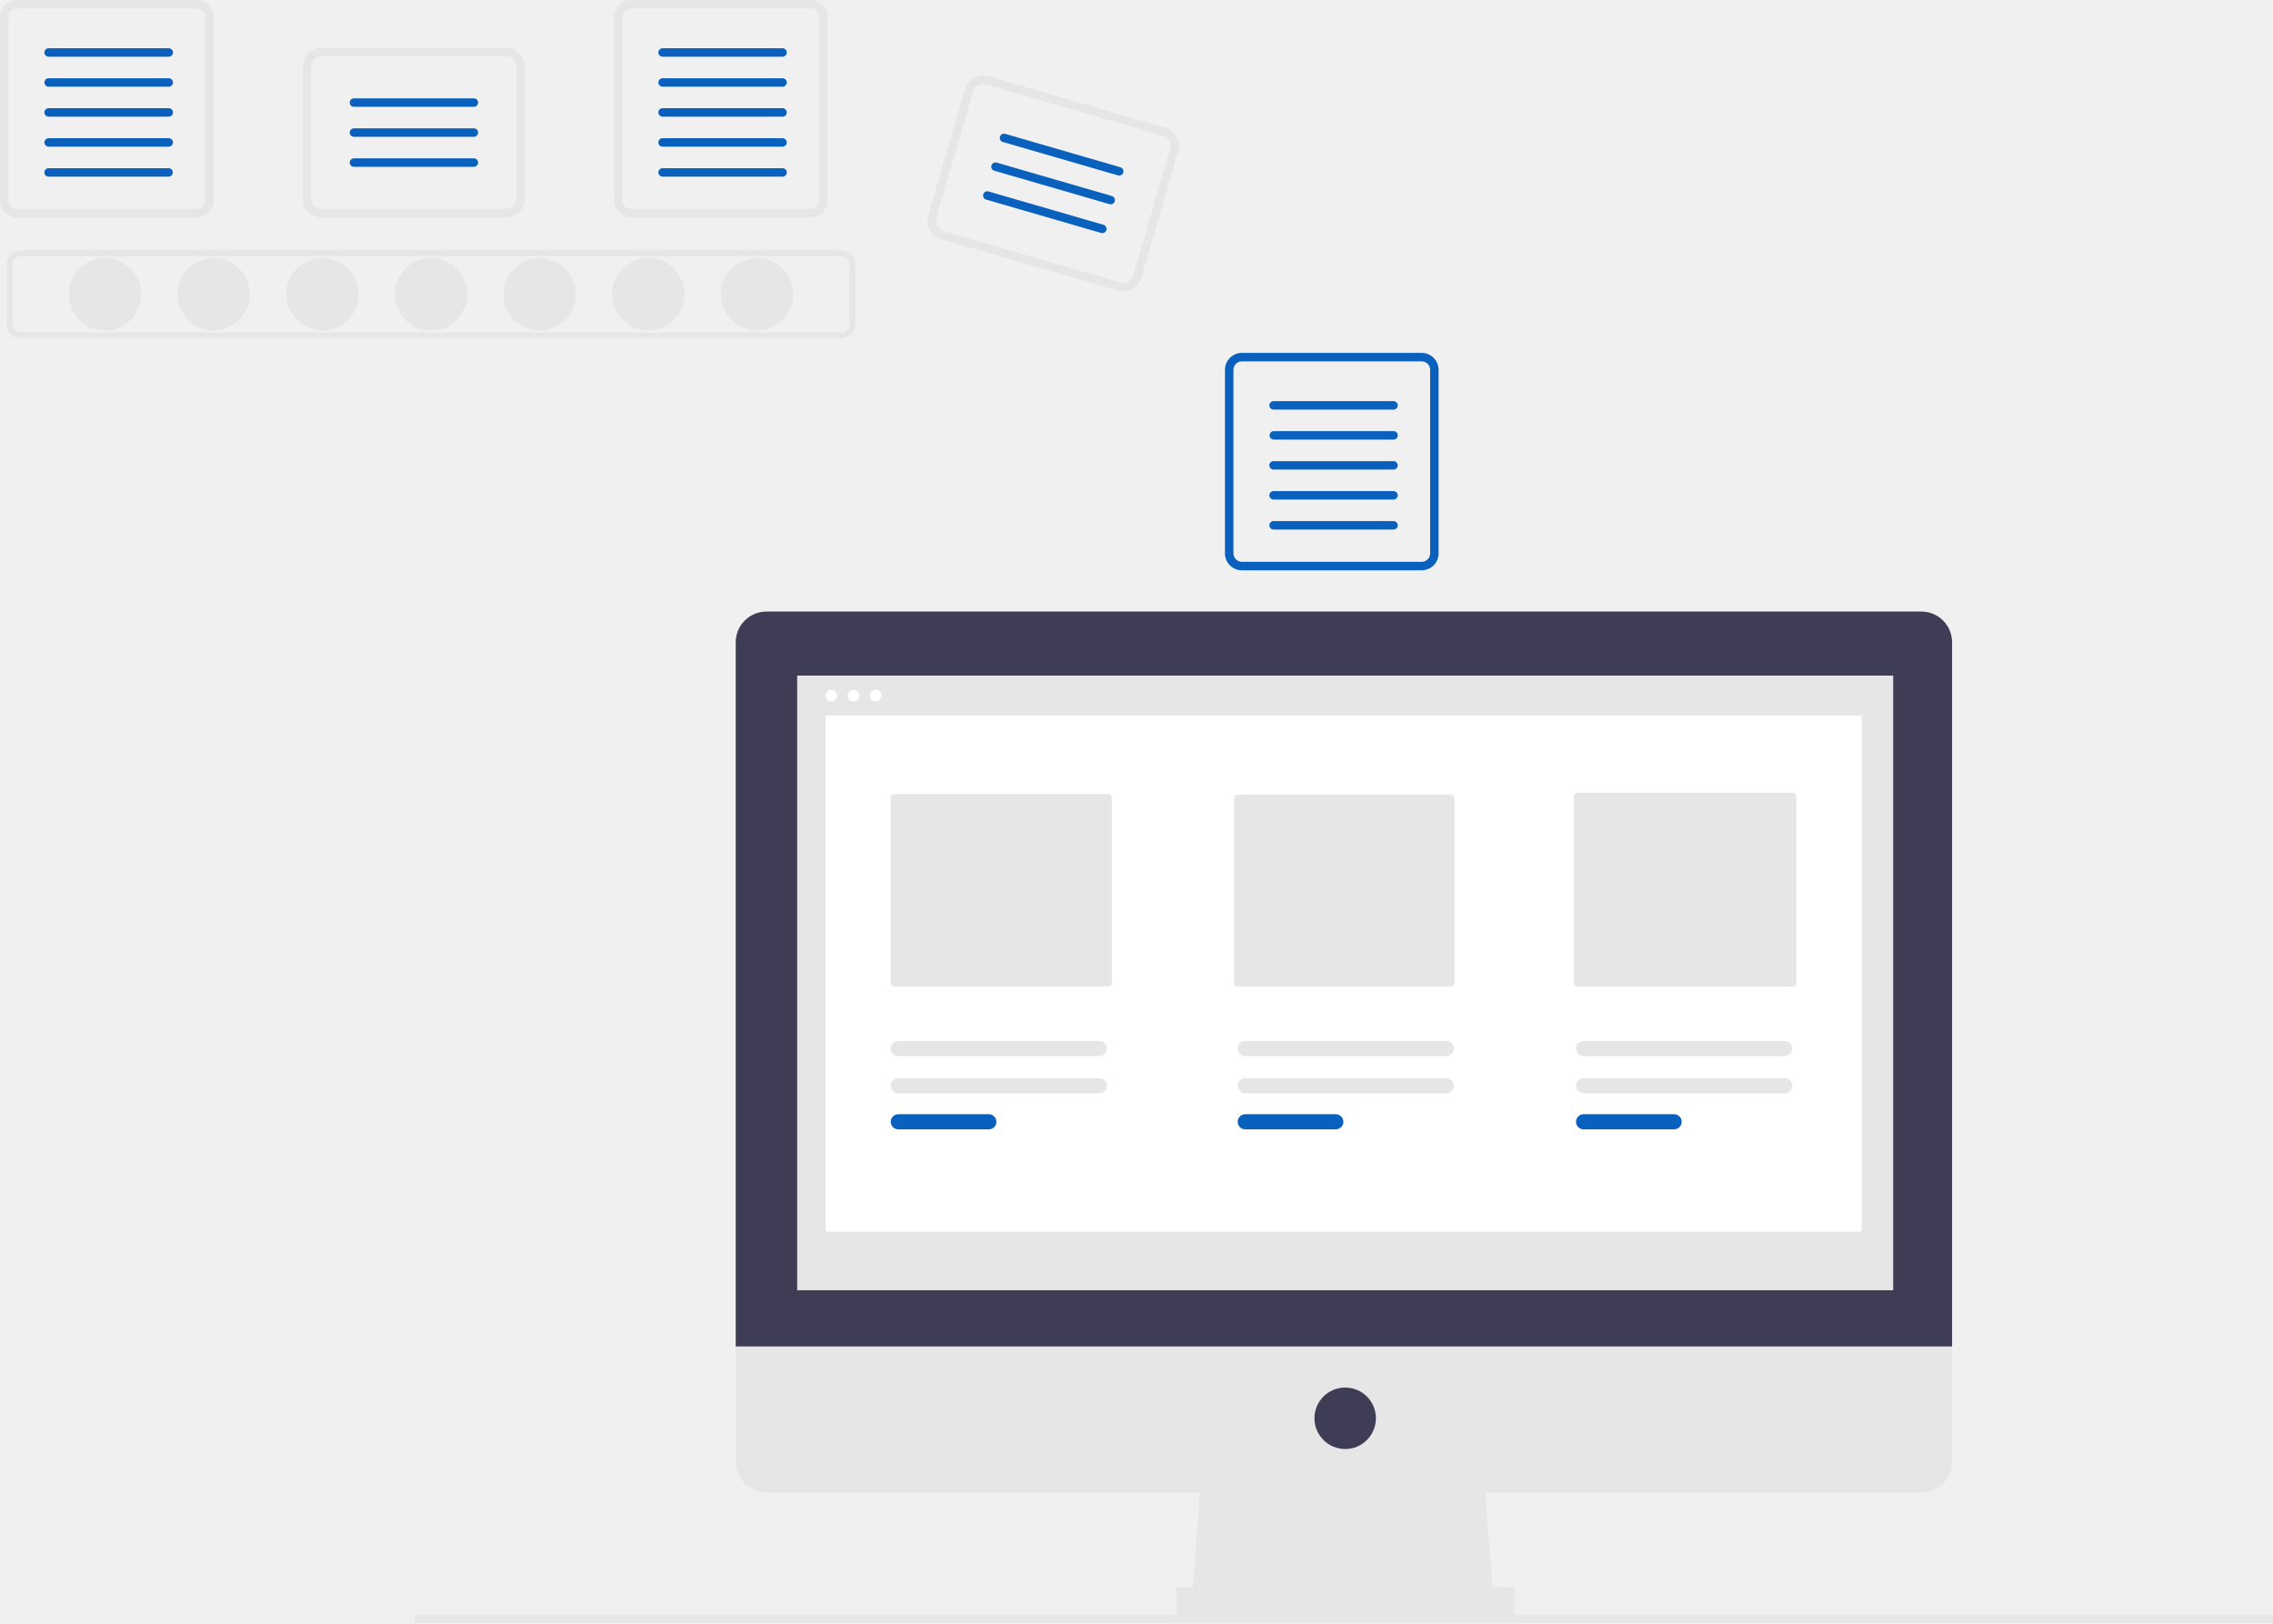
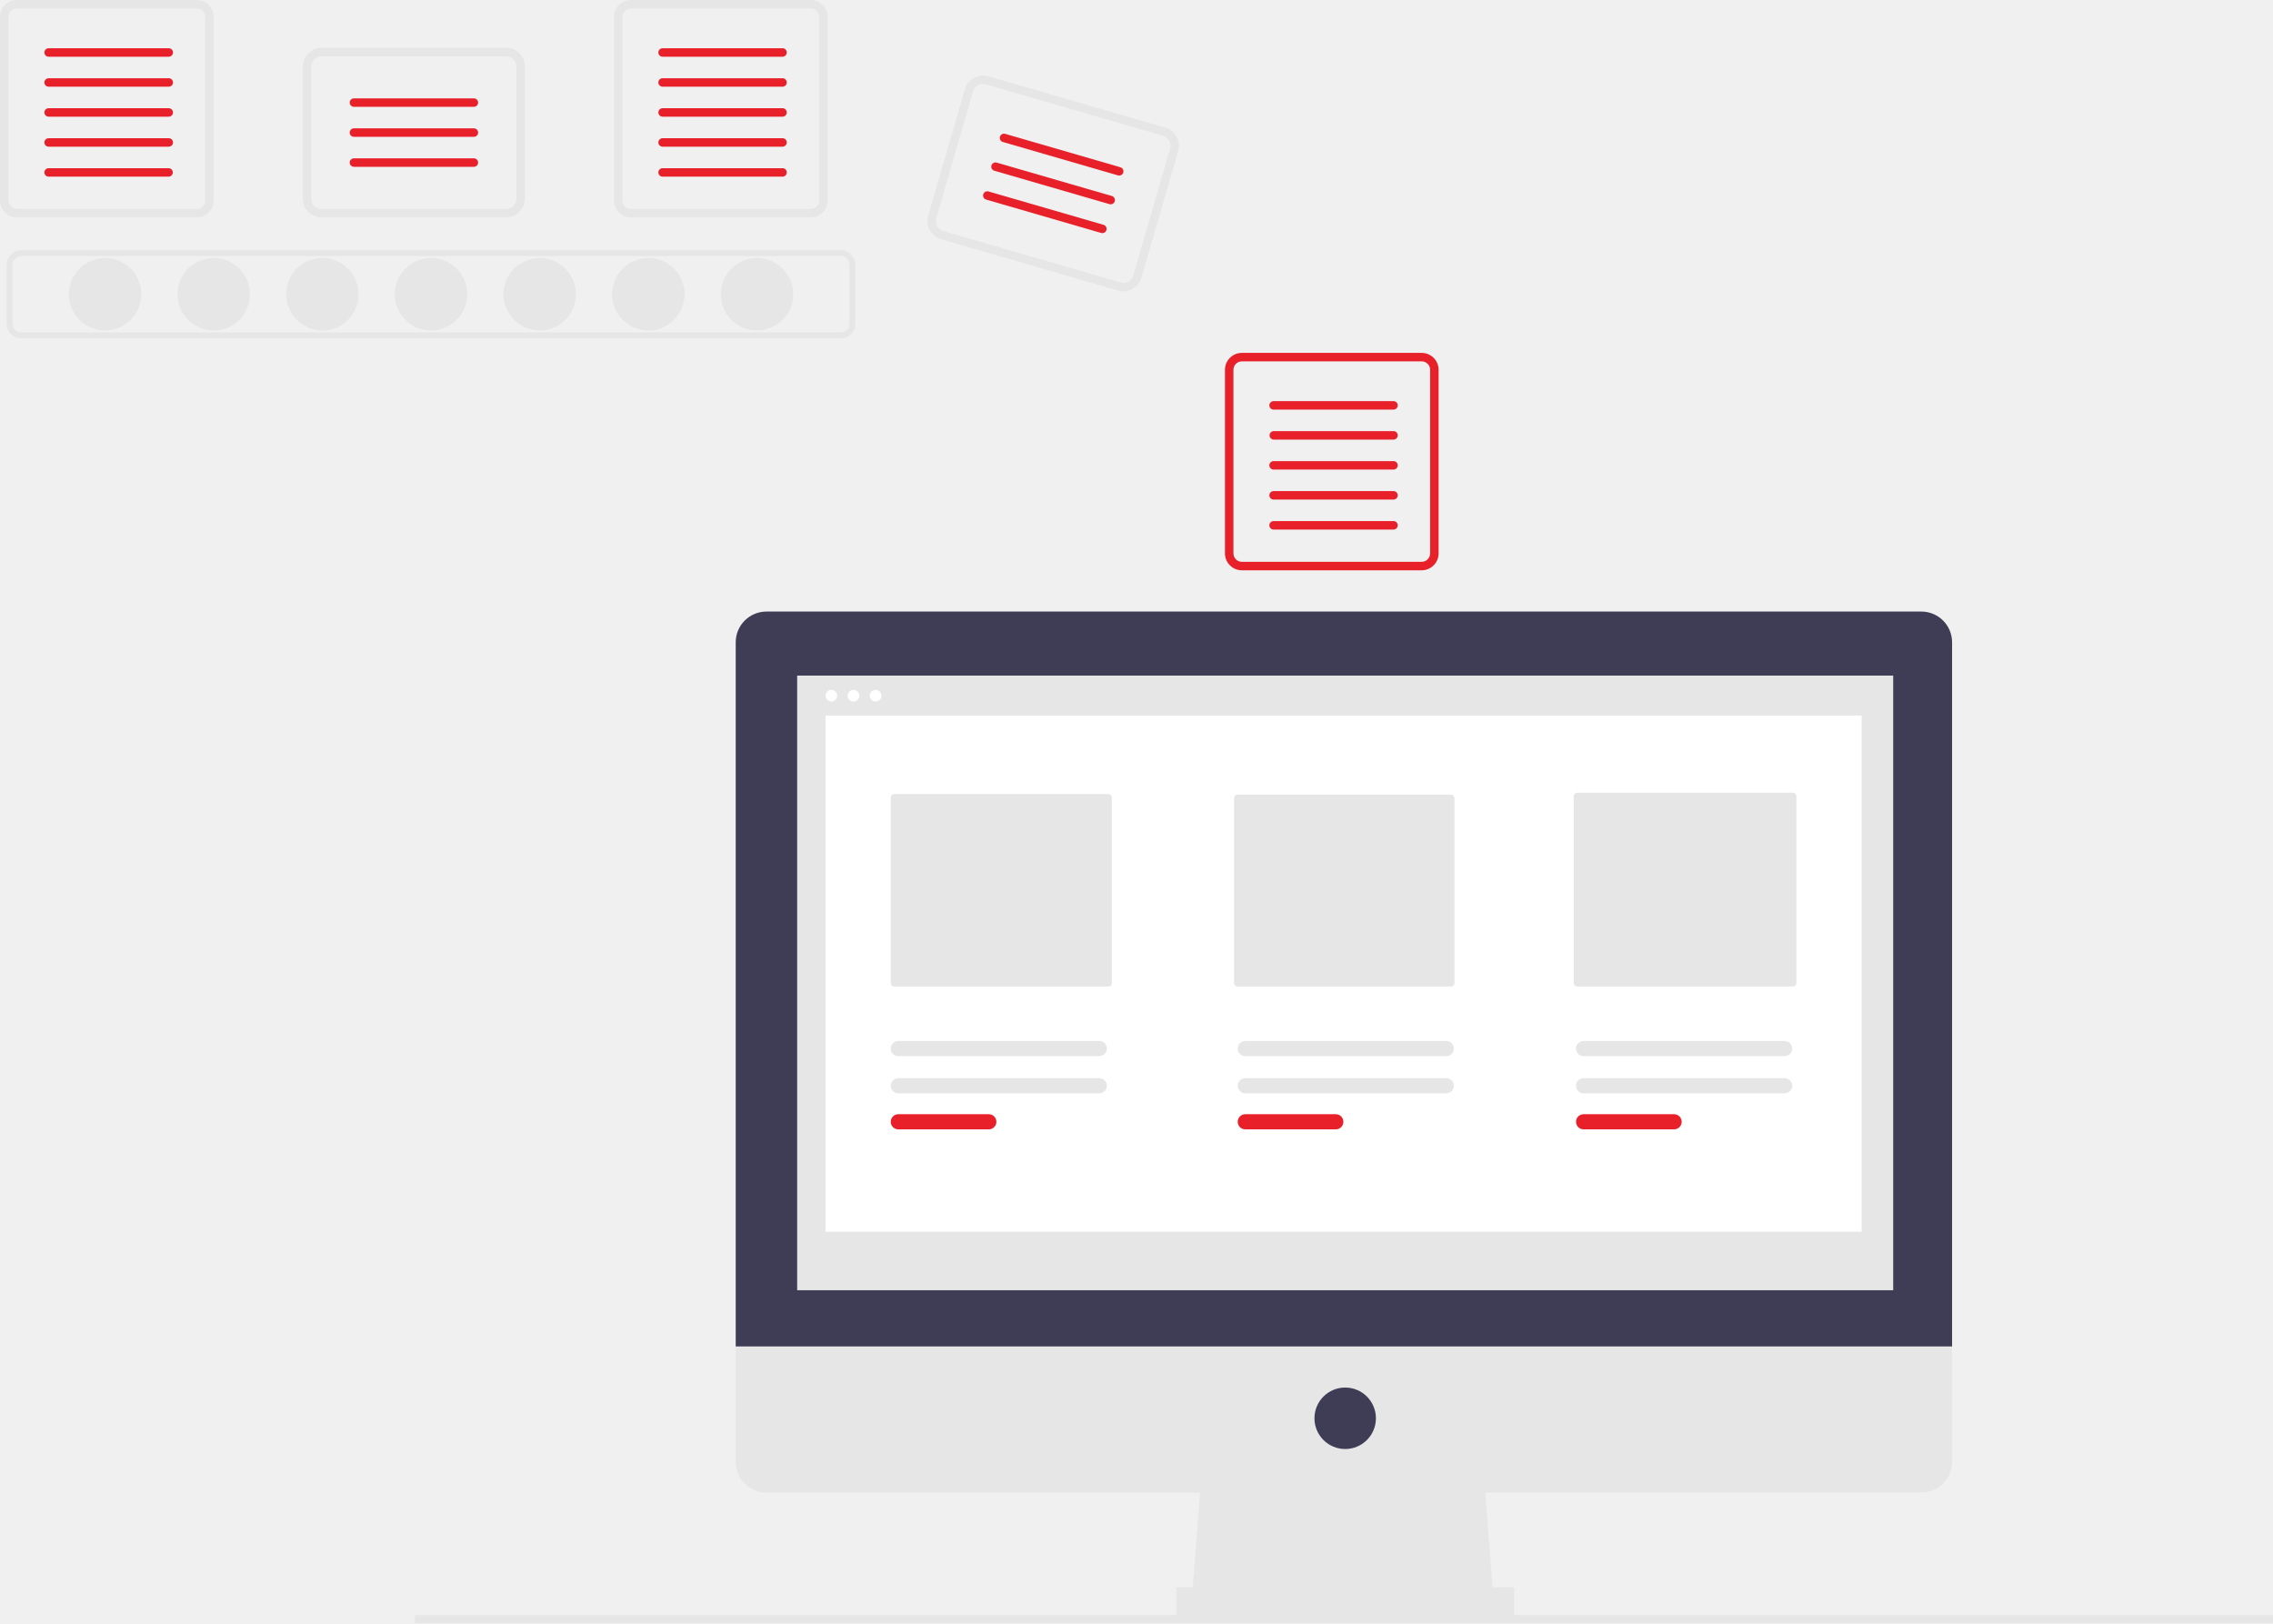
<svg xmlns="http://www.w3.org/2000/svg" id="e4fde902-34f0-42ac-83bb-70aac2088463" data-name="Layer 1" width="855.418" height="610.775" viewBox="0 0 855.418 610.775">
  <circle cx="39.536" cy="110.727" r="13.631" fill="#e6e6e6" />
  <circle cx="80.428" cy="110.727" r="13.631" fill="#e6e6e6" />
  <circle cx="121.319" cy="110.727" r="13.631" fill="#e6e6e6" />
  <circle cx="162.211" cy="110.727" r="13.631" fill="#e6e6e6" />
  <circle cx="203.103" cy="110.727" r="13.631" fill="#e6e6e6" />
  <circle cx="243.994" cy="110.727" r="13.631" fill="#e6e6e6" />
  <circle cx="284.886" cy="110.727" r="13.631" fill="#e6e6e6" />
  <path d="M488.674,271.938H180.329a5.553,5.553,0,0,1-5.547-5.547V244.287a5.553,5.553,0,0,1,5.547-5.547H488.674a5.553,5.553,0,0,1,5.547,5.547V266.391A5.553,5.553,0,0,1,488.674,271.938ZM180.329,240.959a3.332,3.332,0,0,0-3.328,3.328V266.391a3.332,3.332,0,0,0,3.328,3.328H488.674a3.332,3.332,0,0,0,3.328-3.328V244.287a3.332,3.332,0,0,0-3.328-3.328Z" transform="translate(-172.2908 -144.6123)" fill="#e6e6e6" />
  <path d="M246.317,147.799a3.191,3.191,0,0,1,3.187,3.187V220.049a3.191,3.191,0,0,1-3.187,3.187h-67.652a3.191,3.191,0,0,1-3.187-3.187V150.986a3.191,3.191,0,0,1,3.187-3.187h67.652m0-3.187h-67.652a6.374,6.374,0,0,0-6.374,6.374V220.049a6.374,6.374,0,0,0,6.374,6.374h67.652a6.374,6.374,0,0,0,6.374-6.374V150.986a6.374,6.374,0,0,0-6.374-6.374Z" transform="translate(-172.2908 -144.6123)" fill="#e6e6e6" />
-   <path d="M235.765,165.953H190.628a1.594,1.594,0,1,1,0-3.187h45.137a1.594,1.594,0,1,1,0,3.187Z" transform="translate(-172.2908 -144.6123)" fill="#0960bd" />
-   <path d="M235.765,177.238H190.628a1.594,1.594,0,1,1,0-3.187h45.137a1.594,1.594,0,1,1,0,3.187Z" transform="translate(-172.2908 -144.6123)" fill="#0960bd" />
-   <path d="M235.765,188.521H190.628a1.594,1.594,0,1,1,0-3.187h45.137a1.594,1.594,0,1,1,0,3.187Z" transform="translate(-172.2908 -144.6123)" fill="#0960bd" />
-   <path d="M235.765,199.806H190.628a1.594,1.594,0,1,1,0-3.187h45.137a1.594,1.594,0,1,1,0,3.187Z" transform="translate(-172.2908 -144.6123)" fill="#0960bd" />
-   <path d="M235.765,211.091H190.628a1.594,1.594,0,1,1,0-3.187h45.137a1.594,1.594,0,0,1,0,3.187Z" transform="translate(-172.2908 -144.6123)" fill="#0960bd" />
+   <path d="M235.765,165.953H190.628a1.594,1.594,0,1,1,0-3.187h45.137a1.594,1.594,0,1,1,0,3.187Z" transform="translate(-172.2908 -144.6123)" fill="#e8202a" />
+   <path d="M235.765,177.238H190.628a1.594,1.594,0,1,1,0-3.187h45.137a1.594,1.594,0,1,1,0,3.187Z" transform="translate(-172.2908 -144.6123)" fill="#e8202a" />
+   <path d="M235.765,188.521H190.628a1.594,1.594,0,1,1,0-3.187h45.137a1.594,1.594,0,1,1,0,3.187Z" transform="translate(-172.2908 -144.6123)" fill="#e8202a" />
+   <path d="M235.765,199.806H190.628a1.594,1.594,0,1,1,0-3.187h45.137a1.594,1.594,0,1,1,0,3.187Z" transform="translate(-172.2908 -144.6123)" fill="#e8202a" />
+   <path d="M235.765,211.091H190.628a1.594,1.594,0,1,1,0-3.187h45.137a1.594,1.594,0,0,1,0,3.187Z" transform="translate(-172.2908 -144.6123)" fill="#e8202a" />
  <path d="M477.378,147.799a3.191,3.191,0,0,1,3.187,3.187V220.049a3.191,3.191,0,0,1-3.187,3.187h-67.652a3.191,3.191,0,0,1-3.187-3.187V150.986a3.191,3.191,0,0,1,3.187-3.187h67.652m0-3.187h-67.652a6.374,6.374,0,0,0-6.374,6.374V220.049a6.374,6.374,0,0,0,6.374,6.374h67.652a6.374,6.374,0,0,0,6.374-6.374V150.986a6.374,6.374,0,0,0-6.374-6.374Z" transform="translate(-172.2908 -144.6123)" fill="#e6e6e6" />
-   <path d="M466.826,165.953H421.689a1.594,1.594,0,1,1,0-3.187h45.137a1.594,1.594,0,0,1,0,3.187Z" transform="translate(-172.2908 -144.6123)" fill="#0960bd" />
-   <path d="M466.826,177.238H421.689a1.594,1.594,0,1,1,0-3.187h45.137a1.594,1.594,0,0,1,0,3.187Z" transform="translate(-172.2908 -144.6123)" fill="#0960bd" />
-   <path d="M466.826,188.521H421.689a1.594,1.594,0,1,1,0-3.187h45.137a1.594,1.594,0,0,1,0,3.187Z" transform="translate(-172.2908 -144.6123)" fill="#0960bd" />
-   <path d="M466.826,199.806H421.689a1.594,1.594,0,1,1,0-3.187h45.137a1.594,1.594,0,0,1,0,3.187Z" transform="translate(-172.2908 -144.6123)" fill="#0960bd" />
-   <path d="M466.826,211.091H421.689a1.594,1.594,0,1,1,0-3.187h45.137a1.594,1.594,0,0,1,0,3.187Z" transform="translate(-172.2908 -144.6123)" fill="#0960bd" />
-   <path d="M707.317,280.591a3.191,3.191,0,0,1,3.187,3.187v69.063a3.191,3.191,0,0,1-3.187,3.187H639.665a3.191,3.191,0,0,1-3.187-3.187V283.778a3.191,3.191,0,0,1,3.187-3.187h67.652m0-3.187H639.665a6.374,6.374,0,0,0-6.374,6.374v69.063a6.374,6.374,0,0,0,6.374,6.374h67.652a6.374,6.374,0,0,0,6.374-6.374V283.778a6.374,6.374,0,0,0-6.374-6.374Z" transform="translate(-172.2908 -144.6123)" fill="#0960bd" />
-   <path d="M696.765,298.744H651.628a1.594,1.594,0,1,1,0-3.187h45.137a1.594,1.594,0,0,1,0,3.187Z" transform="translate(-172.2908 -144.6123)" fill="#0960bd" />
-   <path d="M696.765,310.029H651.628a1.594,1.594,0,0,1,0-3.187h45.137a1.594,1.594,0,0,1,0,3.187Z" transform="translate(-172.2908 -144.6123)" fill="#0960bd" />
-   <path d="M696.765,321.313H651.628a1.594,1.594,0,1,1,0-3.187h45.137a1.594,1.594,0,0,1,0,3.187Z" transform="translate(-172.2908 -144.6123)" fill="#0960bd" />
-   <path d="M696.765,332.597H651.628a1.594,1.594,0,1,1,0-3.187h45.137a1.594,1.594,0,0,1,0,3.187Z" transform="translate(-172.2908 -144.6123)" fill="#0960bd" />
-   <path d="M696.765,343.882H651.628a1.594,1.594,0,1,1,0-3.187h45.137a1.594,1.594,0,0,1,0,3.187Z" transform="translate(-172.2908 -144.6123)" fill="#0960bd" />
+   <path d="M466.826,165.953H421.689a1.594,1.594,0,1,1,0-3.187h45.137a1.594,1.594,0,0,1,0,3.187Z" transform="translate(-172.2908 -144.6123)" fill="#e8202a" />
+   <path d="M466.826,177.238H421.689a1.594,1.594,0,1,1,0-3.187h45.137a1.594,1.594,0,0,1,0,3.187Z" transform="translate(-172.2908 -144.6123)" fill="#e8202a" />
+   <path d="M466.826,188.521H421.689a1.594,1.594,0,1,1,0-3.187h45.137a1.594,1.594,0,0,1,0,3.187Z" transform="translate(-172.2908 -144.6123)" fill="#e8202a" />
+   <path d="M466.826,199.806H421.689a1.594,1.594,0,1,1,0-3.187h45.137a1.594,1.594,0,0,1,0,3.187Z" transform="translate(-172.2908 -144.6123)" fill="#e8202a" />
+   <path d="M466.826,211.091H421.689a1.594,1.594,0,1,1,0-3.187h45.137a1.594,1.594,0,0,1,0,3.187Z" transform="translate(-172.2908 -144.6123)" fill="#e8202a" />
+   <path d="M707.317,280.591a3.191,3.191,0,0,1,3.187,3.187v69.063a3.191,3.191,0,0,1-3.187,3.187H639.665a3.191,3.191,0,0,1-3.187-3.187V283.778a3.191,3.191,0,0,1,3.187-3.187h67.652m0-3.187H639.665a6.374,6.374,0,0,0-6.374,6.374v69.063a6.374,6.374,0,0,0,6.374,6.374h67.652a6.374,6.374,0,0,0,6.374-6.374V283.778a6.374,6.374,0,0,0-6.374-6.374Z" transform="translate(-172.2908 -144.6123)" fill="#e8202a" />
+   <path d="M696.765,298.744H651.628a1.594,1.594,0,1,1,0-3.187h45.137a1.594,1.594,0,0,1,0,3.187Z" transform="translate(-172.2908 -144.6123)" fill="#e8202a" />
+   <path d="M696.765,310.029H651.628a1.594,1.594,0,0,1,0-3.187h45.137a1.594,1.594,0,0,1,0,3.187Z" transform="translate(-172.2908 -144.6123)" fill="#e8202a" />
+   <path d="M696.765,321.313H651.628a1.594,1.594,0,1,1,0-3.187h45.137a1.594,1.594,0,0,1,0,3.187Z" transform="translate(-172.2908 -144.6123)" fill="#e8202a" />
+   <path d="M696.765,332.597H651.628a1.594,1.594,0,1,1,0-3.187h45.137a1.594,1.594,0,0,1,0,3.187Z" transform="translate(-172.2908 -144.6123)" fill="#e8202a" />
+   <path d="M696.765,343.882H651.628a1.594,1.594,0,1,1,0-3.187h45.137a1.594,1.594,0,0,1,0,3.187Z" transform="translate(-172.2908 -144.6123)" fill="#e8202a" />
  <path d="M362.733,226.423H293.309a7.09,7.09,0,0,1-7.081-7.081V169.665a7.09,7.09,0,0,1,7.081-7.082h69.423a7.09,7.09,0,0,1,7.082,7.082V219.342A7.09,7.09,0,0,1,362.733,226.423ZM293.309,165.77a3.899,3.899,0,0,0-3.894,3.895V219.342a3.899,3.899,0,0,0,3.894,3.894h69.423a3.899,3.899,0,0,0,3.895-3.894V169.665a3.9,3.9,0,0,0-3.895-3.895Z" transform="translate(-172.2908 -144.6123)" fill="#e6e6e6" />
-   <path d="M350.59,184.812H305.453a1.594,1.594,0,0,1,0-3.187H350.59a1.594,1.594,0,1,1,0,3.187Z" transform="translate(-172.2908 -144.6123)" fill="#0960bd" />
-   <path d="M350.59,196.097H305.453a1.594,1.594,0,0,1,0-3.187H350.59a1.594,1.594,0,1,1,0,3.187Z" transform="translate(-172.2908 -144.6123)" fill="#0960bd" />
-   <path d="M350.59,207.381H305.453a1.594,1.594,0,0,1,0-3.187H350.59a1.594,1.594,0,1,1,0,3.187Z" transform="translate(-172.2908 -144.6123)" fill="#0960bd" />
+   <path d="M350.59,184.812H305.453a1.594,1.594,0,0,1,0-3.187H350.59a1.594,1.594,0,1,1,0,3.187Z" transform="translate(-172.2908 -144.6123)" fill="#e8202a" />
+   <path d="M350.59,196.097H305.453a1.594,1.594,0,0,1,0-3.187H350.59a1.594,1.594,0,1,1,0,3.187Z" transform="translate(-172.2908 -144.6123)" fill="#e8202a" />
+   <path d="M350.59,207.381H305.453a1.594,1.594,0,0,1,0-3.187H350.59a1.594,1.594,0,1,1,0,3.187Z" transform="translate(-172.2908 -144.6123)" fill="#e8202a" />
  <path d="M593.091,253.95,526.415,234.614a7.09,7.09,0,0,1-4.829-8.774l13.836-47.711a7.09,7.09,0,0,1,8.774-4.83l66.676,19.336a7.09,7.09,0,0,1,4.829,8.774l-13.836,47.711A7.09,7.09,0,0,1,593.091,253.95Zm-49.783-77.589a3.899,3.899,0,0,0-4.825,2.656L524.647,226.728a3.899,3.899,0,0,0,2.656,4.825l66.676,19.336a3.899,3.899,0,0,0,4.826-2.655l13.836-47.711a3.9,3.9,0,0,0-2.656-4.826Z" transform="translate(-172.2908 -144.6123)" fill="#e6e6e6" />
-   <path d="M593.018,210.604l-43.351-12.572a1.594,1.594,0,0,1,.888-3.061L593.906,207.543a1.594,1.594,0,1,1-.888,3.061Z" transform="translate(-172.2908 -144.6123)" fill="#0960bd" />
-   <path d="M589.875,221.442,546.524,208.87a1.594,1.594,0,1,1,.888-3.061L590.763,218.381a1.594,1.594,0,0,1-.888,3.061Z" transform="translate(-172.2908 -144.6123)" fill="#0960bd" />
-   <path d="M586.732,232.28l-43.351-12.572a1.594,1.594,0,0,1,.888-3.061l43.351,12.572a1.594,1.594,0,0,1-.888,3.061Z" transform="translate(-172.2908 -144.6123)" fill="#0960bd" />
+   <path d="M593.018,210.604l-43.351-12.572a1.594,1.594,0,0,1,.888-3.061L593.906,207.543a1.594,1.594,0,1,1-.888,3.061Z" transform="translate(-172.2908 -144.6123)" fill="#e8202a" />
+   <path d="M589.875,221.442,546.524,208.87a1.594,1.594,0,1,1,.888-3.061L590.763,218.381a1.594,1.594,0,0,1-.888,3.061Z" transform="translate(-172.2908 -144.6123)" fill="#e8202a" />
+   <path d="M586.732,232.28l-43.351-12.572a1.594,1.594,0,0,1,.888-3.061l43.351,12.572a1.594,1.594,0,0,1-.888,3.061Z" transform="translate(-172.2908 -144.6123)" fill="#e8202a" />
  <rect x="156.106" y="607.775" width="699.312" height="3" fill="#e6e6e6" />
  <polygon points="562.14 603.085 448.421 603.085 452.276 552.973 558.285 552.973 562.14 603.085" fill="#e6e6e6" />
  <rect x="442.639" y="597.303" width="127.21" height="11.565" fill="#e6e6e6" />
  <path d="M895.371,374.74H460.735a11.565,11.565,0,0,0-11.565,11.565h0V651.327H906.935V386.305a11.565,11.565,0,0,0-11.565-11.565Z" transform="translate(-172.2908 -144.6123)" fill="#3f3d56" />
  <path d="M449.171,651.327v43.367a11.565,11.565,0,0,0,11.565,11.565H895.371a11.565,11.565,0,0,0,11.565-11.565h0V651.327Z" transform="translate(-172.2908 -144.6123)" fill="#e6e6e6" />
  <rect x="300.009" y="254.221" width="412.47" height="231.292" fill="#e6e6e6" />
  <circle cx="506.244" cy="533.698" r="11.565" fill="#3f3d56" />
  <circle cx="312.87" cy="261.795" r="2.195" fill="#fff" />
  <circle cx="321.2" cy="261.795" r="2.195" fill="#fff" />
  <circle cx="329.531" cy="261.795" r="2.195" fill="#fff" />
  <rect x="310.675" y="269.253" width="389.916" height="194.247" fill="#fff" />
  <path d="M508.885,443.411a1.38,1.38,0,0,0-1.378,1.378v69.676a1.38,1.38,0,0,0,1.378,1.378H589.349a1.38,1.38,0,0,0,1.378-1.378V444.79a1.38,1.38,0,0,0-1.378-1.378Z" transform="translate(-172.2908 -144.6123)" fill="#e6e6e6" />
  <path d="M638.081,443.635a1.38,1.38,0,0,0-1.379,1.378v69.452a1.38,1.38,0,0,0,1.379,1.378h80.208a1.38,1.38,0,0,0,1.378-1.378V445.014a1.38,1.38,0,0,0-1.378-1.378Z" transform="translate(-172.2908 -144.6123)" fill="#e6e6e6" />
  <path d="M765.922,442.907a1.38,1.38,0,0,0-1.378,1.378v70.18a1.38,1.38,0,0,0,1.378,1.378h81.042a1.38,1.38,0,0,0,1.378-1.378V444.286a1.38,1.38,0,0,0-1.378-1.378Z" transform="translate(-172.2908 -144.6123)" fill="#e6e6e6" />
  <path d="M510.356,550.333a2.85,2.85,0,0,0,0,5.7h75.652a2.85,2.85,0,0,0,0-5.7Z" transform="translate(-172.2908 -144.6123)" fill="#e6e6e6" />
-   <path d="M510.356,563.889a2.85,2.85,0,0,0,0,5.7h34.062a2.85,2.85,0,0,0,0-5.7Z" transform="translate(-172.2908 -144.6123)" fill="#0960bd" />
+   <path d="M510.356,563.889a2.85,2.85,0,0,0,0,5.7h34.062a2.85,2.85,0,0,0,0-5.7Z" transform="translate(-172.2908 -144.6123)" fill="#e8202a" />
  <path d="M640.94,550.333a2.85,2.85,0,0,0,0,5.7h75.652a2.85,2.85,0,0,0,0-5.7Z" transform="translate(-172.2908 -144.6123)" fill="#e6e6e6" />
-   <path d="M640.94,563.889a2.85,2.85,0,0,0,0,5.7h34.062a2.85,2.85,0,0,0,0-5.7Z" transform="translate(-172.2908 -144.6123)" fill="#0960bd" />
+   <path d="M640.94,563.889a2.85,2.85,0,0,0,0,5.7h34.062a2.85,2.85,0,0,0,0-5.7Z" transform="translate(-172.2908 -144.6123)" fill="#e8202a" />
  <path d="M768.26,550.333a2.85,2.85,0,0,0,0,5.7h75.652a2.85,2.85,0,0,0,0-5.7Z" transform="translate(-172.2908 -144.6123)" fill="#e6e6e6" />
  <path d="M510.356,536.333a2.85,2.85,0,0,0,0,5.7h75.652a2.85,2.85,0,0,0,0-5.7Z" transform="translate(-172.2908 -144.6123)" fill="#e6e6e6" />
  <path d="M640.94,536.333a2.85,2.85,0,0,0,0,5.7h75.652a2.85,2.85,0,0,0,0-5.7Z" transform="translate(-172.2908 -144.6123)" fill="#e6e6e6" />
  <path d="M768.26,536.333a2.85,2.85,0,0,0,0,5.7h75.652a2.85,2.85,0,0,0,0-5.7Z" transform="translate(-172.2908 -144.6123)" fill="#e6e6e6" />
-   <path d="M768.26,563.889a2.85,2.85,0,0,0,0,5.7H802.322a2.85,2.85,0,0,0,0-5.7Z" transform="translate(-172.2908 -144.6123)" fill="#0960bd" />
+   <path d="M768.26,563.889a2.85,2.85,0,0,0,0,5.7H802.322a2.85,2.85,0,0,0,0-5.7Z" transform="translate(-172.2908 -144.6123)" fill="#e8202a" />
</svg>
